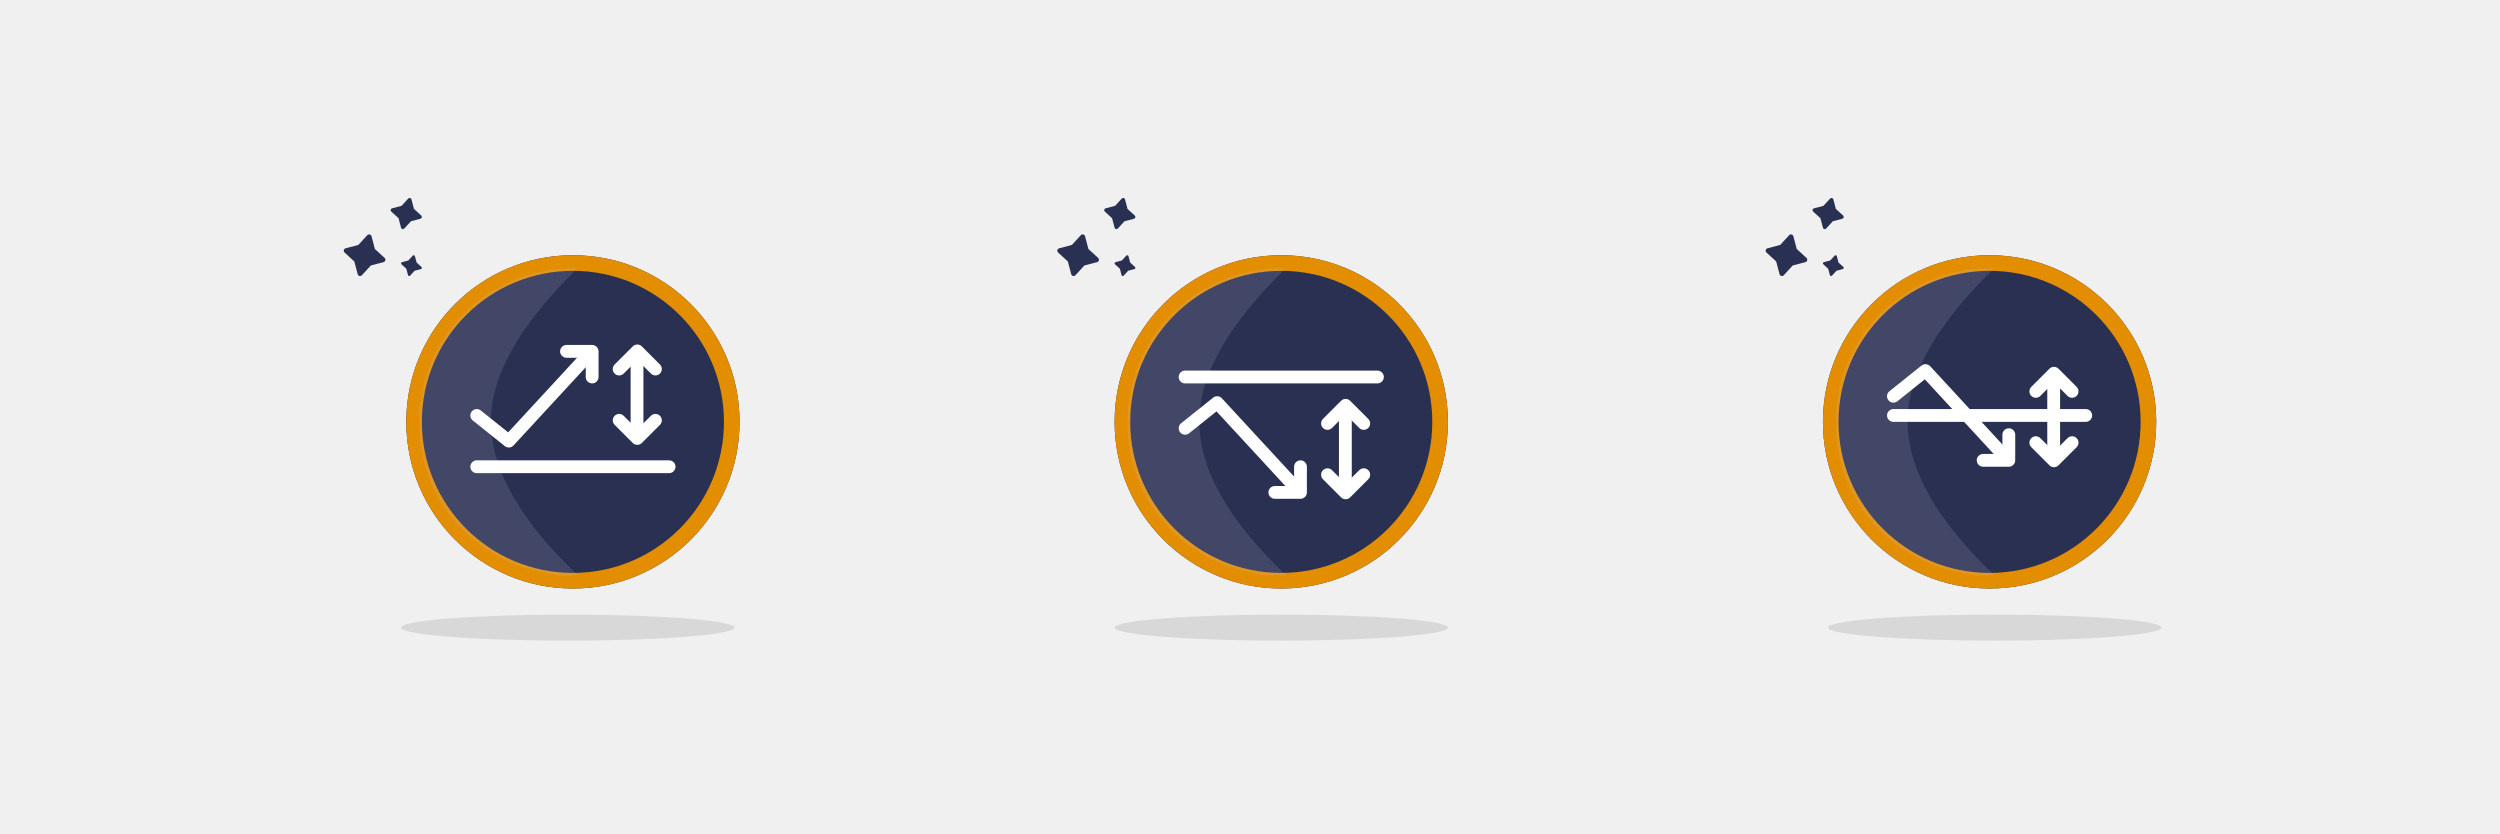
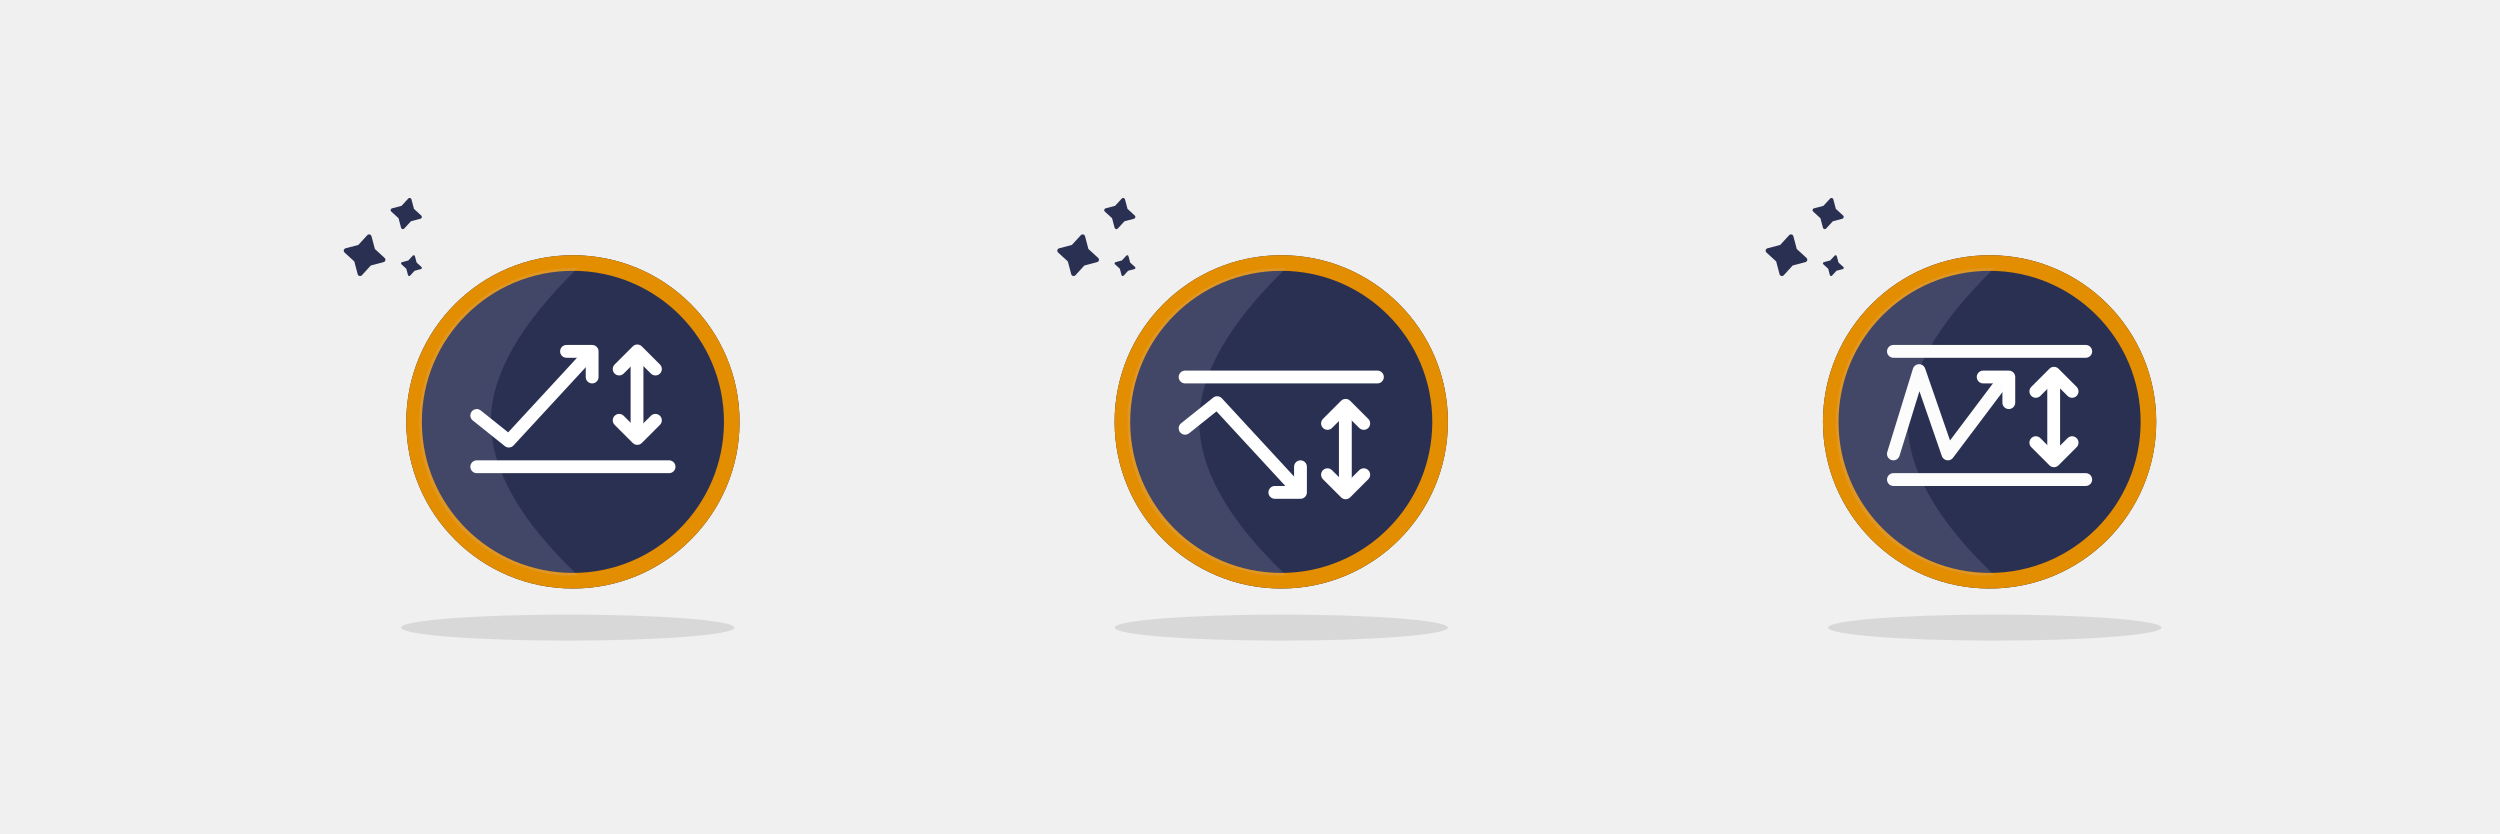
<svg xmlns="http://www.w3.org/2000/svg" xmlns:xlink="http://www.w3.org/1999/xlink" width="480" height="160" viewBox="0 0 480 160" style="background:#fff">
  <defs>
    <circle id="a" cx="32" cy="32" r="32" />
    <circle id="b" cx="32" cy="32" r="32" />
    <circle id="c" cx="32" cy="32" r="32" />
  </defs>
  <g fill="none" fill-rule="evenodd">
    <g transform="translate(350 49)">
      <ellipse fill="#000" fill-rule="nonzero" opacity=".1" cx="33" cy="71.5" rx="32" ry="2.5" />
      <use fill="#2A3052" xlink:href="#a" />
      <circle stroke="#E38D00" stroke-width="3" cx="32" cy="32" r="30.5" />
      <path d="M16.258 31.875c0 9.188 5.569 19.056 16.708 29.604-1.452 0-2.538.11-3.732 0-1.627-.151-3.129-.577-4.888-.993a24.692 24.692 0 0 1-4.12-1.403c-.686-.307-1.356-.557-1.927-.88-.31-.175-.628-.388-.906-.536C8.74 53.043 2.66 43.764 2.495 33c0-.06-.066-1.266 0-2.722.055-1.192.325-2.763.49-3.694.442-2.505 1.035-4.058 1.525-5.366 1.866-4.976 5.447-9.614 9.507-12.594.196-.144.374-.318.57-.472.323-.253.665-.488 1-.72.49-.34 1.004-.616 1.526-.921 1.854-1.086 3.879-1.965 5.957-2.641 1.223-.398 2.857-.87 4.907-1.131.97-.124 2.632-.228 4.989-.311C21.827 13.25 16.258 23.067 16.258 31.875z" fill-opacity=".15" fill="#C9CDE3" />
      <g>
        <path d="M12.308 12.308h39.385v39.385H12.308z" />
-         <path d="M13.538 30.77h36.924" stroke="#FFF" stroke-width="2.462" stroke-linecap="round" />
+         <path d="M13.538 18.462h36.924M13.538 43.077h36.924" stroke-opacity=".982" stroke="#FFF" stroke-width="2.462" stroke-linecap="round" />
        <g fill="#FFF" fill-rule="nonzero">
          <path d="M43.077 23.385v14.769a1.23 1.23 0 1 0 2.461 0v-14.77a1.23 1.23 0 0 0-2.461 0z" />
-           <path d="M44.36 24.404l2.611 2.611a1.23 1.23 0 0 0 1.74-1.74l-3.48-3.482a1.23 1.23 0 0 0-1.741 0l-3.481 3.482a1.23 1.23 0 0 0 1.74 1.74l2.611-2.61zM44.36 37.732l2.611-2.611a1.23 1.23 0 1 1 1.74 1.74l-3.48 3.481c-.481.481-1.26.481-1.741 0l-3.481-3.48a1.23 1.23 0 1 1 1.74-1.741l2.611 2.61z" />
+           <path d="M44.36 24.404l2.611 2.611a1.23 1.23 0 0 0 1.74-1.74l-3.48-3.482a1.23 1.23 0 0 0-1.741 0l-3.481 3.482a1.23 1.23 0 0 0 1.74 1.74l2.611-2.61zM44.36 37.732l2.611-2.611a1.23 1.23 0 0 1 1.74 1.74l-3.48 3.481c-.481.481-1.26.481-1.741 0l-3.481-3.48a1.23 1.23 0 1 1 1.74-1.741l2.611 2.61z" />
        </g>
-         <g fill="#FFF" fill-rule="nonzero">
-           <path d="M14.307 28.037a1.23 1.23 0 1 1-1.537-1.922l6.154-4.922a1.23 1.23 0 0 1 1.673.126l14.769 16a1.23 1.23 0 1 1-1.809 1.67L19.566 23.83l-5.259 4.206z" />
-           <path d="M34.462 38.154v-3.692a1.23 1.23 0 0 1 2.461 0v4.923c0 .68-.55 1.23-1.23 1.23h-4.924a1.23 1.23 0 0 1 0-2.461h3.693z" />
+         <g>
+           <path d="M34.462 24.615v3.693a1.23 1.23 0 0 0 2.461 0v-4.923c0-.68-.55-1.231-1.23-1.231h-4.924a1.23 1.23 0 0 0 0 2.461h3.693z" fill="#FFF" fill-rule="nonzero" />
+           <path stroke-opacity=".982" stroke="#FFF" stroke-width="2.462" stroke-linecap="round" stroke-linejoin="round" d="M34.46 24.246L23.995 38.154l-5.533-16-4.932 16" />
        </g>
      </g>
    </g>
    <g transform="translate(214 49)">
      <ellipse fill="#000" fill-rule="nonzero" opacity=".1" cx="32" cy="71.5" rx="32" ry="2.5" />
      <use fill="#2A3052" xlink:href="#b" />
      <circle stroke="#E38D00" stroke-width="3" cx="32" cy="32" r="30.5" />
      <path d="M16.258 31.875c0 9.188 5.569 19.056 16.708 29.604-1.452 0-2.538.11-3.732 0-1.627-.151-3.129-.577-4.888-.993a24.692 24.692 0 0 1-4.12-1.403c-.686-.307-1.356-.557-1.927-.88-.31-.175-.628-.388-.906-.536C8.74 53.043 2.66 43.764 2.495 33c0-.06-.066-1.266 0-2.722.055-1.192.325-2.763.49-3.694.442-2.505 1.035-4.058 1.525-5.366 1.866-4.976 5.447-9.614 9.507-12.594.196-.144.374-.318.57-.472.323-.253.665-.488 1-.72.49-.34 1.004-.616 1.526-.921 1.854-1.086 3.879-1.965 5.957-2.641 1.223-.398 2.857-.87 4.907-1.131.97-.124 2.632-.228 4.989-.311C21.827 13.25 16.258 23.067 16.258 31.875z" fill-opacity=".15" fill="#C9CDE3" />
      <g>
        <path d="M12.308 12.308h39.385v39.385H12.308z" />
        <path d="M13.538 23.385h36.924" stroke="#FFF" stroke-width="2.462" stroke-linecap="round" />
        <g fill="#FFF" fill-rule="nonzero">
          <path d="M43.077 29.538v14.77a1.23 1.23 0 1 0 2.461 0v-14.77a1.23 1.23 0 0 0-2.461 0z" />
          <path d="M44.36 30.558l2.611 2.61a1.23 1.23 0 0 0 1.74-1.74l-3.48-3.48a1.23 1.23 0 0 0-1.741 0l-3.481 3.48a1.23 1.23 0 0 0 1.74 1.74l2.611-2.61zM44.36 43.885l2.611-2.61a1.23 1.23 0 1 1 1.74 1.74l-3.48 3.481c-.481.48-1.26.48-1.741 0l-3.481-3.48a1.23 1.23 0 1 1 1.74-1.741l2.611 2.61z" />
        </g>
        <g fill="#FFF" fill-rule="nonzero">
          <path d="M14.307 34.191a1.23 1.23 0 1 1-1.537-1.922l6.154-4.922a1.23 1.23 0 0 1 1.673.126l14.769 16a1.23 1.23 0 1 1-1.809 1.67L19.566 29.984l-5.259 4.206z" />
          <path d="M34.462 44.308v-3.693a1.23 1.23 0 0 1 2.461 0v4.923c0 .68-.55 1.231-1.23 1.231h-4.924a1.23 1.23 0 0 1 0-2.461h3.693z" />
        </g>
      </g>
    </g>
    <g transform="translate(77 49)">
      <ellipse fill="#000" fill-rule="nonzero" opacity=".1" cx="32" cy="71.5" rx="32" ry="2.5" />
      <g transform="translate(1)">
        <use fill="#2A3052" xlink:href="#c" />
        <circle stroke="#E38D00" stroke-width="3" cx="32" cy="32" r="30.5" />
      </g>
      <path d="M17.258 31.875c0 9.188 5.569 19.056 16.708 29.604-1.452 0-2.538.11-3.732 0-1.627-.151-3.129-.577-4.888-.993a24.692 24.692 0 0 1-4.12-1.403c-.686-.307-1.356-.557-1.927-.88-.31-.175-.628-.388-.906-.536C9.74 53.043 3.66 43.764 3.495 33c0-.06-.066-1.266 0-2.722.055-1.192.325-2.763.49-3.694.442-2.505 1.035-4.058 1.525-5.366 1.866-4.976 5.447-9.614 9.507-12.594.196-.144.374-.318.57-.472.323-.253.665-.488 1-.72.49-.34 1.004-.616 1.526-.921 1.854-1.086 3.879-1.965 5.957-2.641 1.223-.398 2.857-.87 4.907-1.131.97-.124 2.632-.228 4.989-.311C22.827 13.25 17.258 23.067 17.258 31.875z" fill-opacity=".15" fill="#C9CDE3" />
      <path d="M13.308 51.692h39.385V12.307H13.308z" />
      <path d="M14.538 40.615h36.924" stroke="#FFF" stroke-width="2.462" stroke-linecap="round" />
      <g fill="#FFF" fill-rule="nonzero">
        <path d="M44.077 34.462v-14.77a1.23 1.23 0 1 1 2.461 0v14.77a1.23 1.23 0 0 1-2.461 0z" />
        <path d="M45.36 33.442l2.611-2.61a1.23 1.23 0 0 1 1.74 1.74l-3.48 3.48c-.481.481-1.26.481-1.741 0l-3.481-3.48a1.23 1.23 0 0 1 1.74-1.74l2.611 2.61zM45.36 20.115l2.611 2.61a1.23 1.23 0 1 0 1.74-1.74l-3.48-3.481a1.23 1.23 0 0 0-1.741 0l-3.481 3.48a1.23 1.23 0 1 0 1.74 1.741l2.611-2.61z" />
      </g>
      <g fill="#FFF" fill-rule="nonzero">
        <path d="M15.307 29.809a1.23 1.23 0 1 0-1.537 1.922l6.154 4.922a1.23 1.23 0 0 0 1.673-.126l14.769-16a1.23 1.23 0 1 0-1.809-1.67L20.566 34.016l-5.259-4.206z" />
        <path d="M35.462 19.692v3.693a1.23 1.23 0 0 0 2.461 0v-4.923c0-.68-.55-1.231-1.23-1.231h-4.924a1.23 1.23 0 0 0 0 2.461h3.693z" />
      </g>
    </g>
    <g fill="#2A3052" fill-rule="nonzero">
      <path d="M68.025 50.195l.65 2.452a.475.475 0 0 0 .81.198l1.713-1.87 2.452-.647a.475.475 0 0 0 .194-.81l-1.869-1.714-.648-2.452a.475.475 0 0 0-.807-.198l-1.718 1.87-2.448.65a.478.478 0 0 0-.34.344.479.479 0 0 0 .14.463l1.871 1.714zM76.519 41.896l.487 1.84a.356.356 0 0 0 .607.148l1.286-1.402 1.839-.486a.357.357 0 0 0 .145-.607l-1.402-1.286-.486-1.84a.356.356 0 0 0-.605-.147L77.1 39.518l-1.836.487a.358.358 0 0 0-.255.259.36.36 0 0 0 .105.347l1.404 1.285zM78.012 51.598l.326 1.226a.237.237 0 0 0 .404.099l.857-.935 1.226-.324a.238.238 0 0 0 .097-.405l-.934-.857-.325-1.226a.237.237 0 0 0-.403-.099l-.86.935-1.223.325a.239.239 0 0 0-.17.172.24.24 0 0 0 .07.231l.935.858z" />
    </g>
    <g fill="#2A3052" fill-rule="nonzero">
      <path d="M205.025 50.195l.65 2.452a.475.475 0 0 0 .81.198l1.713-1.87 2.452-.647a.475.475 0 0 0 .194-.81l-1.869-1.714-.648-2.452a.475.475 0 0 0-.807-.198l-1.718 1.87-2.448.65a.478.478 0 0 0-.34.344.479.479 0 0 0 .14.463l1.871 1.714zM213.519 41.896l.487 1.84a.356.356 0 0 0 .607.148l1.286-1.402 1.839-.486a.357.357 0 0 0 .145-.607l-1.402-1.286-.486-1.84a.356.356 0 0 0-.605-.147l-1.289 1.402-1.836.487a.358.358 0 0 0-.255.259.36.36 0 0 0 .105.347l1.404 1.285zM215.012 51.598l.326 1.226a.237.237 0 0 0 .404.099l.857-.935 1.226-.324a.238.238 0 0 0 .097-.405l-.934-.857-.325-1.226a.237.237 0 0 0-.403-.099l-.86.935-1.223.325a.239.239 0 0 0-.17.172.24.24 0 0 0 .07.231l.935.858z" />
    </g>
    <g fill="#2A3052" fill-rule="nonzero">
      <path d="M341.025 50.195l.65 2.452a.475.475 0 0 0 .81.198l1.713-1.87 2.452-.647a.475.475 0 0 0 .194-.81l-1.869-1.714-.648-2.452a.475.475 0 0 0-.807-.198l-1.718 1.87-2.448.65a.478.478 0 0 0-.34.344.479.479 0 0 0 .14.463l1.871 1.714zM349.519 41.896l.487 1.84a.356.356 0 0 0 .607.148l1.286-1.402 1.839-.486a.357.357 0 0 0 .145-.607l-1.402-1.286-.486-1.84a.356.356 0 0 0-.605-.147l-1.289 1.402-1.836.487a.358.358 0 0 0-.255.259.36.36 0 0 0 .105.347l1.404 1.285zM351.012 51.598l.326 1.226a.237.237 0 0 0 .404.099l.857-.935 1.226-.324a.238.238 0 0 0 .097-.405l-.934-.857-.325-1.226a.237.237 0 0 0-.403-.099l-.86.935-1.223.325a.239.239 0 0 0-.17.172.24.24 0 0 0 .07.231l.935.858z" />
    </g>
  </g>
</svg>
